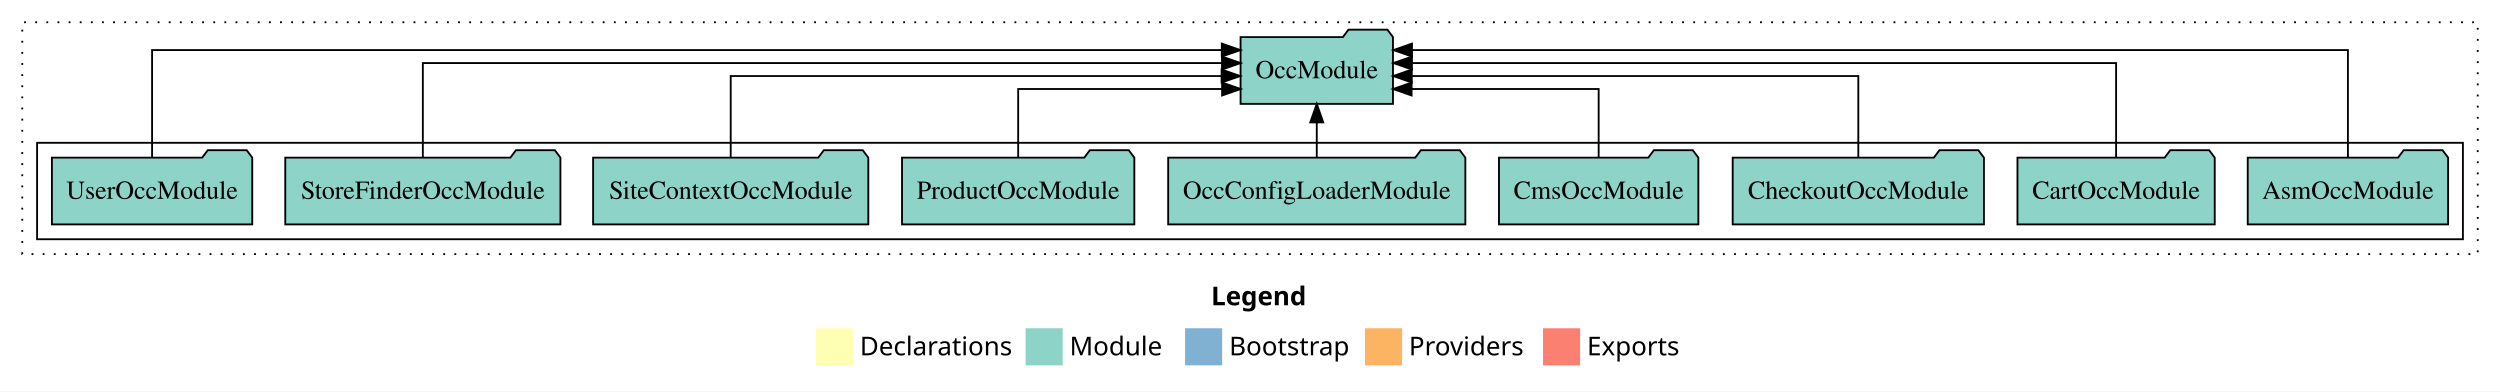
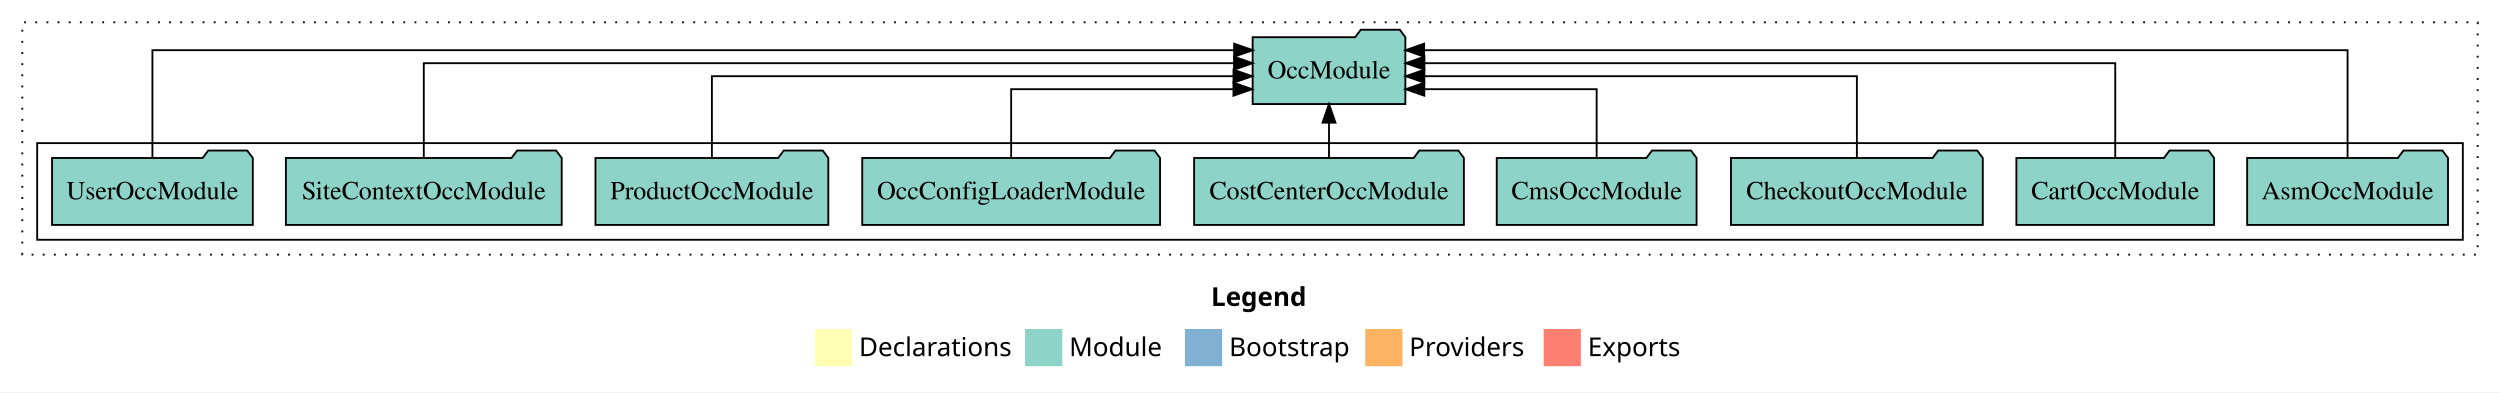
- <svg xmlns="http://www.w3.org/2000/svg" width="1348pt" height="211pt" viewBox="0.00 0.00 1348.00 211.00">
+ <svg xmlns="http://www.w3.org/2000/svg" width="1345pt" height="211pt" viewBox="0.00 0.00 1345.00 211.00">
  <g id="graph0" class="graph" transform="scale(1 1) rotate(0) translate(4 207)">
-     <polygon fill="#ffffff" stroke="transparent" points="-4,4 -4,-207 1344,-207 1344,4 -4,4" />
-     <text text-anchor="start" x="649.009" y="-42.4" font-family="sans-serif" font-weight="bold" font-size="14.00" fill="#000000">Legend</text>
-     <polygon fill="#ffffb3" stroke="transparent" points="436,-10 436,-30 456,-30 456,-10 436,-10" />
-     <text text-anchor="start" x="459.629" y="-15.4" font-family="sans-serif" font-size="14.00" fill="#000000">  Declarations</text>
-     <polygon fill="#8dd3c7" stroke="transparent" points="549,-10 549,-30 569,-30 569,-10 549,-10" />
-     <text text-anchor="start" x="572.725" y="-15.4" font-family="sans-serif" font-size="14.00" fill="#000000">  Module</text>
-     <polygon fill="#80b1d3" stroke="transparent" points="635,-10 635,-30 655,-30 655,-10 635,-10" />
-     <text text-anchor="start" x="658.781" y="-15.4" font-family="sans-serif" font-size="14.00" fill="#000000">  Bootstrap</text>
-     <polygon fill="#fdb462" stroke="transparent" points="732,-10 732,-30 752,-30 752,-10 732,-10" />
-     <text text-anchor="start" x="755.673" y="-15.4" font-family="sans-serif" font-size="14.00" fill="#000000">  Providers</text>
-     <polygon fill="#fb8072" stroke="transparent" points="828,-10 828,-30 848,-30 848,-10 828,-10" />
-     <text text-anchor="start" x="851.726" y="-15.4" font-family="sans-serif" font-size="14.00" fill="#000000">  Exports</text>
+     <polygon fill="#ffffff" stroke="transparent" points="-4,4 -4,-207 1341,-207 1341,4 -4,4" />
+     <text text-anchor="start" x="647.509" y="-42.4" font-family="sans-serif" font-weight="bold" font-size="14.00" fill="#000000">Legend</text>
+     <polygon fill="#ffffb3" stroke="transparent" points="434.5,-10 434.5,-30 454.5,-30 454.5,-10 434.5,-10" />
+     <text text-anchor="start" x="458.129" y="-15.4" font-family="sans-serif" font-size="14.00" fill="#000000">  Declarations</text>
+     <polygon fill="#8dd3c7" stroke="transparent" points="547.5,-10 547.5,-30 567.5,-30 567.5,-10 547.5,-10" />
+     <text text-anchor="start" x="571.225" y="-15.4" font-family="sans-serif" font-size="14.00" fill="#000000">  Module</text>
+     <polygon fill="#80b1d3" stroke="transparent" points="633.5,-10 633.5,-30 653.5,-30 653.5,-10 633.5,-10" />
+     <text text-anchor="start" x="657.281" y="-15.4" font-family="sans-serif" font-size="14.00" fill="#000000">  Bootstrap</text>
+     <polygon fill="#fdb462" stroke="transparent" points="730.5,-10 730.5,-30 750.5,-30 750.5,-10 730.5,-10" />
+     <text text-anchor="start" x="754.173" y="-15.4" font-family="sans-serif" font-size="14.00" fill="#000000">  Providers</text>
+     <polygon fill="#fb8072" stroke="transparent" points="826.5,-10 826.5,-30 846.5,-30 846.5,-10 826.5,-10" />
+     <text text-anchor="start" x="850.226" y="-15.4" font-family="sans-serif" font-size="14.00" fill="#000000">  Exports</text>
    <g id="clust1" class="cluster">
-       <polygon fill="none" stroke="#000000" stroke-dasharray="1,5" points="8,-70 8,-195 1332,-195 1332,-70 8,-70" />
+       <polygon fill="none" stroke="#000000" stroke-dasharray="1,5" points="8,-70 8,-195 1329,-195 1329,-70 8,-70" />
    </g>
    <g id="clust3" class="cluster">
-       <polygon fill="none" stroke="#000000" points="16,-78 16,-130 1324,-130 1324,-78 16,-78" />
+       <polygon fill="none" stroke="#000000" points="16,-78 16,-130 1321,-130 1321,-78 16,-78" />
    </g>
    <g id="node1" class="node">
-       <polygon fill="#8dd3c7" stroke="#000000" points="1316.028,-122 1313.028,-126 1292.028,-126 1289.028,-122 1207.972,-122 1207.972,-86 1316.028,-86 1316.028,-122" />
-       <text text-anchor="middle" x="1262" y="-99.8" font-family="Times,serif" font-size="14.00" fill="#000000">AsmOccModule</text>
+       <polygon fill="#8dd3c7" stroke="#000000" points="1313.028,-122 1310.028,-126 1289.028,-126 1286.028,-122 1204.972,-122 1204.972,-86 1313.028,-86 1313.028,-122" />
+       <text text-anchor="middle" x="1259" y="-99.8" font-family="Times,serif" font-size="14.00" fill="#000000">AsmOccModule</text>
    </g>
    <g id="node10" class="node">
-       <polygon fill="#8dd3c7" stroke="#000000" points="747.086,-187 744.086,-191 723.086,-191 720.086,-187 664.914,-187 664.914,-151 747.086,-151 747.086,-187" />
-       <text text-anchor="middle" x="706" y="-164.8" font-family="Times,serif" font-size="14.00" fill="#000000">OccModule</text>
+       <polygon fill="#8dd3c7" stroke="#000000" points="752.086,-187 749.086,-191 728.086,-191 725.086,-187 669.914,-187 669.914,-151 752.086,-151 752.086,-187" />
+       <text text-anchor="middle" x="711" y="-164.8" font-family="Times,serif" font-size="14.00" fill="#000000">OccModule</text>
    </g>
    <g id="edge1" class="edge">
-       <path fill="none" stroke="#000000" d="M1262,-122.011C1262,-144.485 1262,-180 1262,-180 1262,-180 757.336,-180 757.336,-180" />
-       <polygon fill="#000000" stroke="#000000" points="757.336,-176.5 747.336,-180 757.336,-183.5 757.336,-176.5" />
+       <path fill="none" stroke="#000000" d="M1259,-122.011C1259,-144.485 1259,-180 1259,-180 1259,-180 762.189,-180 762.189,-180" />
+       <polygon fill="#000000" stroke="#000000" points="762.189,-176.5 752.189,-180 762.189,-183.5 762.189,-176.5" />
    </g>
    <g id="node2" class="node">
-       <polygon fill="#8dd3c7" stroke="#000000" points="1190.188,-122 1187.188,-126 1166.188,-126 1163.188,-122 1083.812,-122 1083.812,-86 1190.188,-86 1190.188,-122" />
-       <text text-anchor="middle" x="1137" y="-99.8" font-family="Times,serif" font-size="14.00" fill="#000000">CartOccModule</text>
+       <polygon fill="#8dd3c7" stroke="#000000" points="1187.188,-122 1184.188,-126 1163.188,-126 1160.188,-122 1080.812,-122 1080.812,-86 1187.188,-86 1187.188,-122" />
+       <text text-anchor="middle" x="1134" y="-99.8" font-family="Times,serif" font-size="14.00" fill="#000000">CartOccModule</text>
    </g>
    <g id="edge2" class="edge">
-       <path fill="none" stroke="#000000" d="M1137,-122.129C1137,-142.572 1137,-173 1137,-173 1137,-173 757.326,-173 757.326,-173" />
-       <polygon fill="#000000" stroke="#000000" points="757.326,-169.5 747.326,-173 757.326,-176.5 757.326,-169.5" />
+       <path fill="none" stroke="#000000" d="M1134,-122.129C1134,-142.572 1134,-173 1134,-173 1134,-173 762.329,-173 762.329,-173" />
+       <polygon fill="#000000" stroke="#000000" points="762.329,-169.5 752.329,-173 762.329,-176.5 762.329,-169.5" />
    </g>
    <g id="node3" class="node">
-       <polygon fill="#8dd3c7" stroke="#000000" points="1065.742,-122 1062.742,-126 1041.742,-126 1038.742,-122 930.258,-122 930.258,-86 1065.742,-86 1065.742,-122" />
-       <text text-anchor="middle" x="998" y="-99.8" font-family="Times,serif" font-size="14.00" fill="#000000">CheckoutOccModule</text>
+       <polygon fill="#8dd3c7" stroke="#000000" points="1062.742,-122 1059.742,-126 1038.742,-126 1035.742,-122 927.258,-122 927.258,-86 1062.742,-86 1062.742,-122" />
+       <text text-anchor="middle" x="995" y="-99.8" font-family="Times,serif" font-size="14.00" fill="#000000">CheckoutOccModule</text>
    </g>
    <g id="edge3" class="edge">
-       <path fill="none" stroke="#000000" d="M998,-122.267C998,-140.555 998,-166 998,-166 998,-166 757.217,-166 757.217,-166" />
-       <polygon fill="#000000" stroke="#000000" points="757.217,-162.5 747.217,-166 757.217,-169.5 757.217,-162.5" />
+       <path fill="none" stroke="#000000" d="M995,-122.267C995,-140.555 995,-166 995,-166 995,-166 762.296,-166 762.296,-166" />
+       <polygon fill="#000000" stroke="#000000" points="762.296,-162.5 752.296,-166 762.296,-169.5 762.296,-162.5" />
    </g>
    <g id="node4" class="node">
-       <polygon fill="#8dd3c7" stroke="#000000" points="911.758,-122 908.758,-126 887.758,-126 884.758,-122 804.242,-122 804.242,-86 911.758,-86 911.758,-122" />
-       <text text-anchor="middle" x="858" y="-99.8" font-family="Times,serif" font-size="14.00" fill="#000000">CmsOccModule</text>
+       <polygon fill="#8dd3c7" stroke="#000000" points="908.758,-122 905.758,-126 884.758,-126 881.758,-122 801.242,-122 801.242,-86 908.758,-86 908.758,-122" />
+       <text text-anchor="middle" x="855" y="-99.8" font-family="Times,serif" font-size="14.00" fill="#000000">CmsOccModule</text>
    </g>
    <g id="edge4" class="edge">
-       <path fill="none" stroke="#000000" d="M858,-122.009C858,-138.049 858,-159 858,-159 858,-159 757.133,-159 757.133,-159" />
-       <polygon fill="#000000" stroke="#000000" points="757.133,-155.5 747.133,-159 757.133,-162.5 757.133,-155.5" />
+       <path fill="none" stroke="#000000" d="M855,-122.009C855,-138.049 855,-159 855,-159 855,-159 762.265,-159 762.265,-159" />
+       <polygon fill="#000000" stroke="#000000" points="762.265,-155.5 752.265,-159 762.265,-162.5 762.265,-155.5" />
    </g>
    <g id="node5" class="node">
-       <polygon fill="#8dd3c7" stroke="#000000" points="786.116,-122 783.116,-126 762.116,-126 759.116,-122 625.884,-122 625.884,-86 786.116,-86 786.116,-122" />
-       <text text-anchor="middle" x="706" y="-99.8" font-family="Times,serif" font-size="14.00" fill="#000000">OccConfigLoaderModule</text>
+       <polygon fill="#8dd3c7" stroke="#000000" points="783.574,-122 780.574,-126 759.574,-126 756.574,-122 638.426,-122 638.426,-86 783.574,-86 783.574,-122" />
+       <text text-anchor="middle" x="711" y="-99.8" font-family="Times,serif" font-size="14.00" fill="#000000">CostCenterOccModule</text>
    </g>
    <g id="edge5" class="edge">
-       <path fill="none" stroke="#000000" d="M706,-122.106C706,-122.106 706,-140.991 706,-140.991" />
-       <polygon fill="#000000" stroke="#000000" points="702.5,-140.991 706,-150.991 709.5,-140.991 702.5,-140.991" />
+       <path fill="none" stroke="#000000" d="M711,-122.106C711,-122.106 711,-140.991 711,-140.991" />
+       <polygon fill="#000000" stroke="#000000" points="707.5,-140.991 711,-150.991 714.5,-140.991 707.5,-140.991" />
    </g>
    <g id="node6" class="node">
-       <polygon fill="#8dd3c7" stroke="#000000" points="607.635,-122 604.635,-126 583.635,-126 580.635,-122 482.365,-122 482.365,-86 607.635,-86 607.635,-122" />
-       <text text-anchor="middle" x="545" y="-99.8" font-family="Times,serif" font-size="14.00" fill="#000000">ProductOccModule</text>
+       <polygon fill="#8dd3c7" stroke="#000000" points="620.116,-122 617.116,-126 596.116,-126 593.116,-122 459.884,-122 459.884,-86 620.116,-86 620.116,-122" />
+       <text text-anchor="middle" x="540" y="-99.8" font-family="Times,serif" font-size="14.00" fill="#000000">OccConfigLoaderModule</text>
    </g>
    <g id="edge6" class="edge">
-       <path fill="none" stroke="#000000" d="M545,-122.009C545,-138.049 545,-159 545,-159 545,-159 654.956,-159 654.956,-159" />
-       <polygon fill="#000000" stroke="#000000" points="654.956,-162.5 664.956,-159 654.956,-155.5 654.956,-162.5" />
+       <path fill="none" stroke="#000000" d="M540,-122.009C540,-138.049 540,-159 540,-159 540,-159 659.606,-159 659.606,-159" />
+       <polygon fill="#000000" stroke="#000000" points="659.606,-162.5 669.606,-159 659.606,-155.5 659.606,-162.5" />
    </g>
    <g id="node7" class="node">
-       <polygon fill="#8dd3c7" stroke="#000000" points="464.197,-122 461.197,-126 440.197,-126 437.197,-122 315.803,-122 315.803,-86 464.197,-86 464.197,-122" />
-       <text text-anchor="middle" x="390" y="-99.8" font-family="Times,serif" font-size="14.00" fill="#000000">SiteContextOccModule</text>
+       <polygon fill="#8dd3c7" stroke="#000000" points="441.635,-122 438.635,-126 417.635,-126 414.635,-122 316.365,-122 316.365,-86 441.635,-86 441.635,-122" />
+       <text text-anchor="middle" x="379" y="-99.8" font-family="Times,serif" font-size="14.00" fill="#000000">ProductOccModule</text>
    </g>
    <g id="edge7" class="edge">
-       <path fill="none" stroke="#000000" d="M390,-122.267C390,-140.555 390,-166 390,-166 390,-166 654.688,-166 654.688,-166" />
-       <polygon fill="#000000" stroke="#000000" points="654.689,-169.5 664.688,-166 654.688,-162.5 654.689,-169.5" />
+       <path fill="none" stroke="#000000" d="M379,-122.267C379,-140.555 379,-166 379,-166 379,-166 659.623,-166 659.623,-166" />
+       <polygon fill="#000000" stroke="#000000" points="659.623,-169.5 669.623,-166 659.623,-162.5 659.623,-169.5" />
    </g>
    <g id="node8" class="node">
-       <polygon fill="#8dd3c7" stroke="#000000" points="298.183,-122 295.183,-126 274.183,-126 271.183,-122 149.817,-122 149.817,-86 298.183,-86 298.183,-122" />
-       <text text-anchor="middle" x="224" y="-99.8" font-family="Times,serif" font-size="14.00" fill="#000000">StoreFinderOccModule</text>
+       <polygon fill="#8dd3c7" stroke="#000000" points="298.197,-122 295.197,-126 274.197,-126 271.197,-122 149.804,-122 149.804,-86 298.197,-86 298.197,-122" />
+       <text text-anchor="middle" x="224" y="-99.8" font-family="Times,serif" font-size="14.00" fill="#000000">SiteContextOccModule</text>
    </g>
    <g id="edge8" class="edge">
-       <path fill="none" stroke="#000000" d="M224,-122.129C224,-142.572 224,-173 224,-173 224,-173 654.905,-173 654.905,-173" />
-       <polygon fill="#000000" stroke="#000000" points="654.905,-176.5 664.905,-173 654.905,-169.5 654.905,-176.5" />
+       <path fill="none" stroke="#000000" d="M224,-122.129C224,-142.572 224,-173 224,-173 224,-173 659.898,-173 659.898,-173" />
+       <polygon fill="#000000" stroke="#000000" points="659.898,-176.5 669.898,-173 659.898,-169.5 659.898,-176.5" />
    </g>
    <g id="node9" class="node">
      <polygon fill="#8dd3c7" stroke="#000000" points="132.013,-122 129.013,-126 108.013,-126 105.013,-122 23.987,-122 23.987,-86 132.013,-86 132.013,-122" />
      <text text-anchor="middle" x="78" y="-99.8" font-family="Times,serif" font-size="14.00" fill="#000000">UserOccModule</text>
    </g>
    <g id="edge9" class="edge">
-       <path fill="none" stroke="#000000" d="M78,-122.011C78,-144.485 78,-180 78,-180 78,-180 654.795,-180 654.795,-180" />
-       <polygon fill="#000000" stroke="#000000" points="654.795,-183.5 664.795,-180 654.795,-176.5 654.795,-183.5" />
+       <path fill="none" stroke="#000000" d="M78,-122.011C78,-144.485 78,-180 78,-180 78,-180 659.955,-180 659.955,-180" />
+       <polygon fill="#000000" stroke="#000000" points="659.955,-183.5 669.955,-180 659.955,-176.5 659.955,-183.5" />
    </g>
  </g>
</svg>
